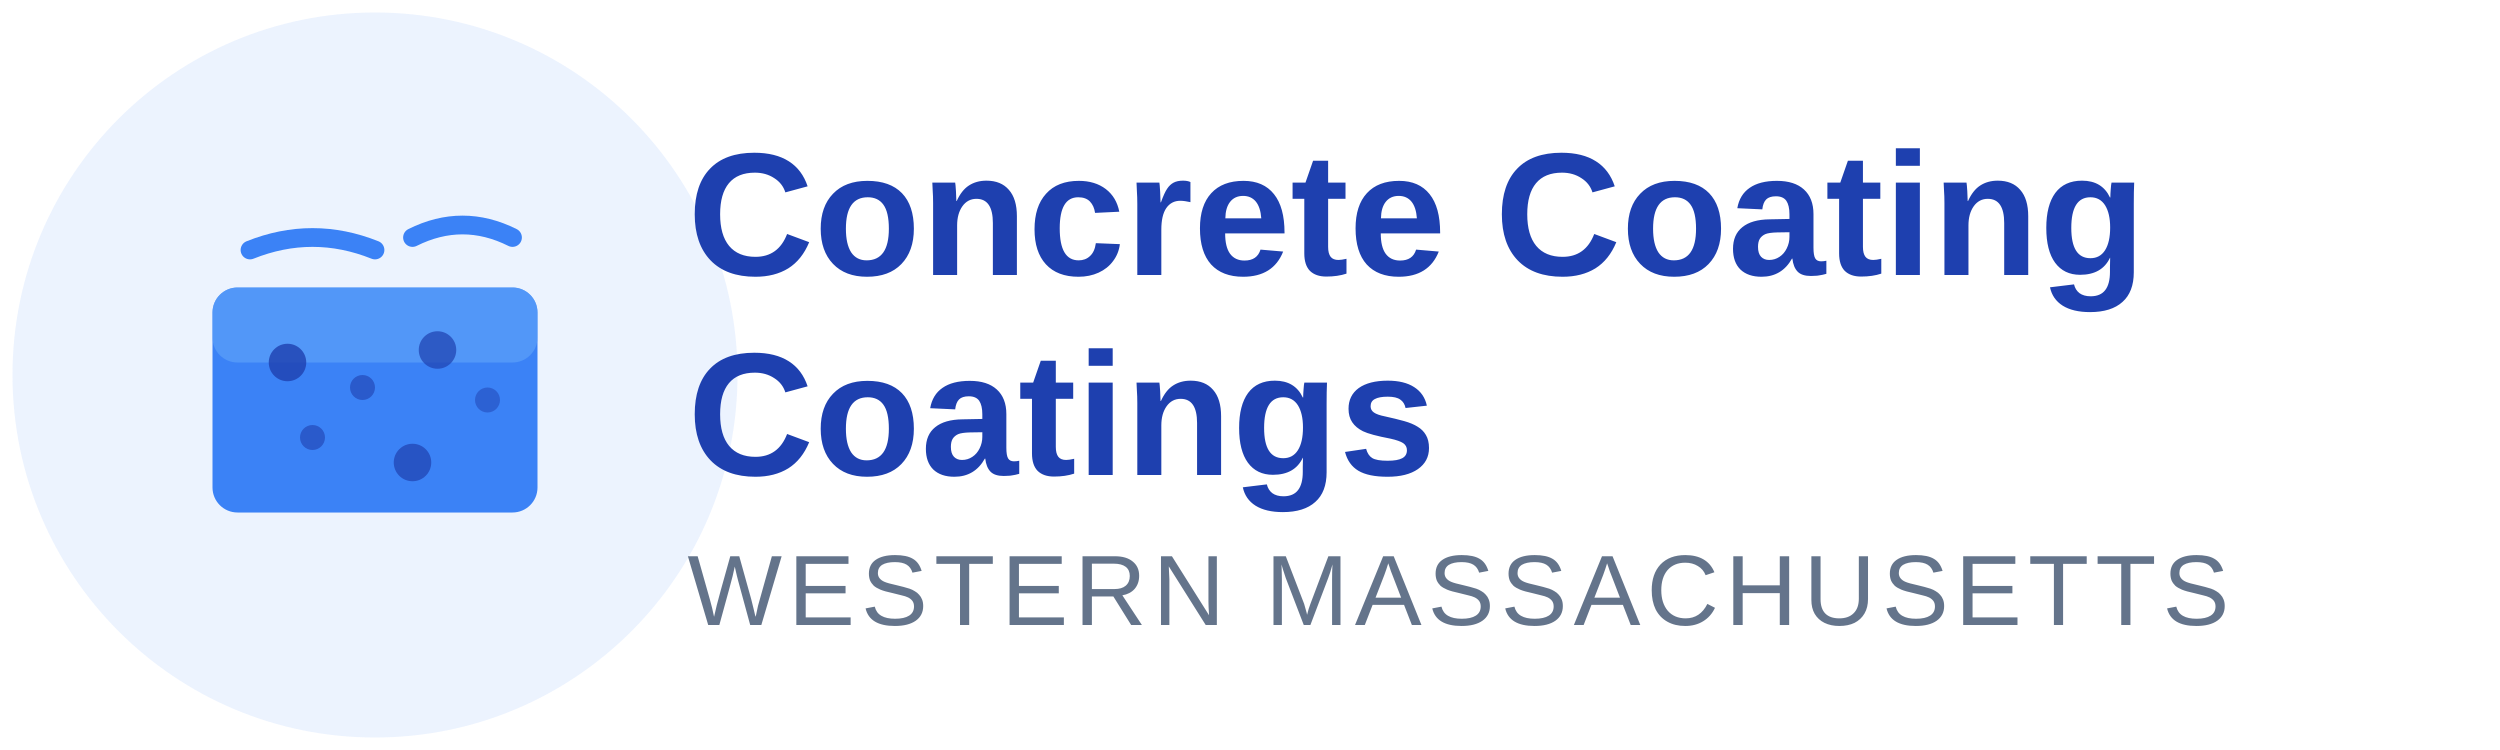
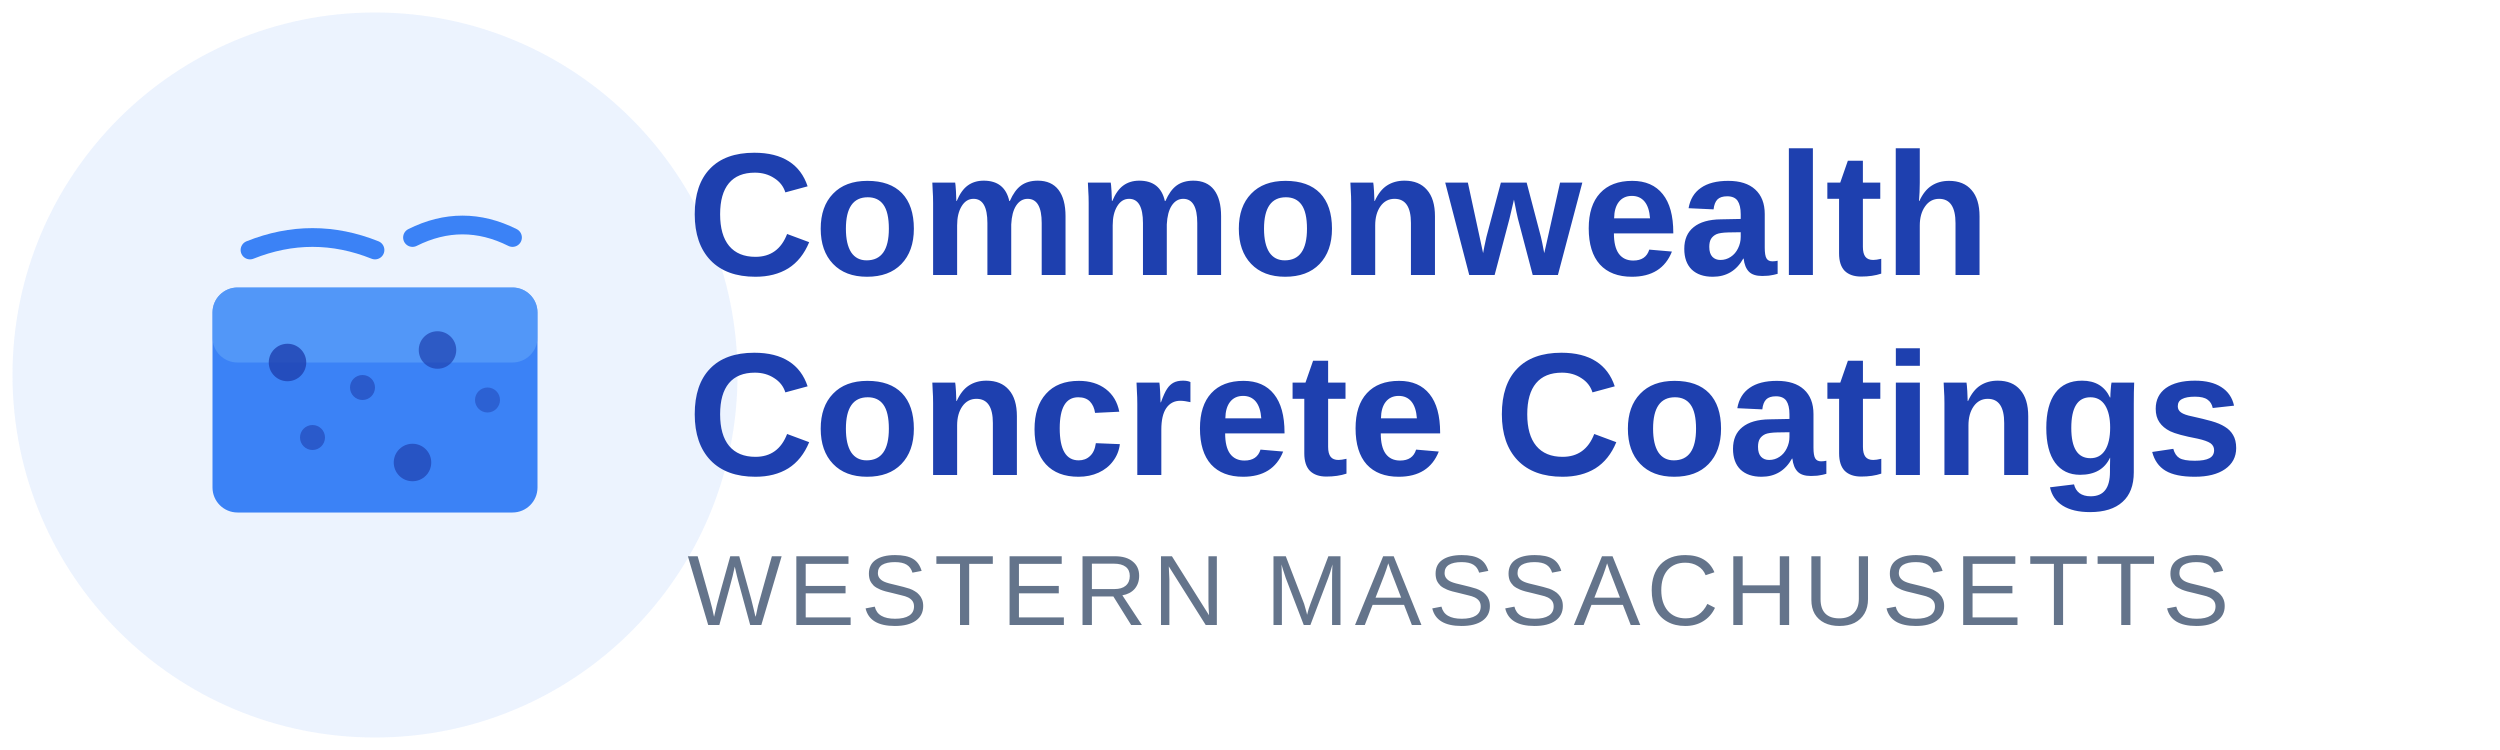
<svg xmlns="http://www.w3.org/2000/svg" viewBox="0 0 200 60">
  <circle cx="30" cy="30" r="28" fill="#3b82f6" opacity="0.1" stroke="#3b82f6" stroke-width="2" />
  <g transform="translate(15, 15)">
    <rect x="2" y="8" width="26" height="18" fill="#3b82f6" rx="2" />
    <rect x="2" y="8" width="26" height="6" fill="#60a5fa" rx="2" opacity="0.6" />
    <circle cx="8" cy="14" r="1.5" fill="#1e40af" opacity="0.8" />
    <circle cx="14" cy="16" r="1" fill="#1e40af" opacity="0.6" />
    <circle cx="20" cy="13" r="1.5" fill="#1e40af" opacity="0.7" />
    <circle cx="24" cy="17" r="1" fill="#1e40af" opacity="0.5" />
    <circle cx="10" cy="20" r="1" fill="#1e40af" opacity="0.6" />
    <circle cx="18" cy="22" r="1.5" fill="#1e40af" opacity="0.7" />
    <path d="M 5 5 Q 10 3 15 5" stroke="#3b82f6" stroke-width="1.5" fill="none" stroke-linecap="round" />
    <path d="M 18 4 Q 22 2 26 4" stroke="#3b82f6" stroke-width="1.5" fill="none" stroke-linecap="round" />
  </g>
  <text x="55" y="22" font-family="Arial, sans-serif" font-size="14" font-weight="bold" fill="#1e40af">
-     Concrete Coating
+     Commonwealth
  </text>
  <text x="55" y="38" font-family="Arial, sans-serif" font-size="14" font-weight="bold" fill="#1e40af">
-     Coatings
+     Concrete Coatings
  </text>
  <text x="55" y="50" font-family="Arial, sans-serif" font-size="8" fill="#64748b" letter-spacing="0.5">
    WESTERN MASSACHUSETTS
  </text>
</svg>
